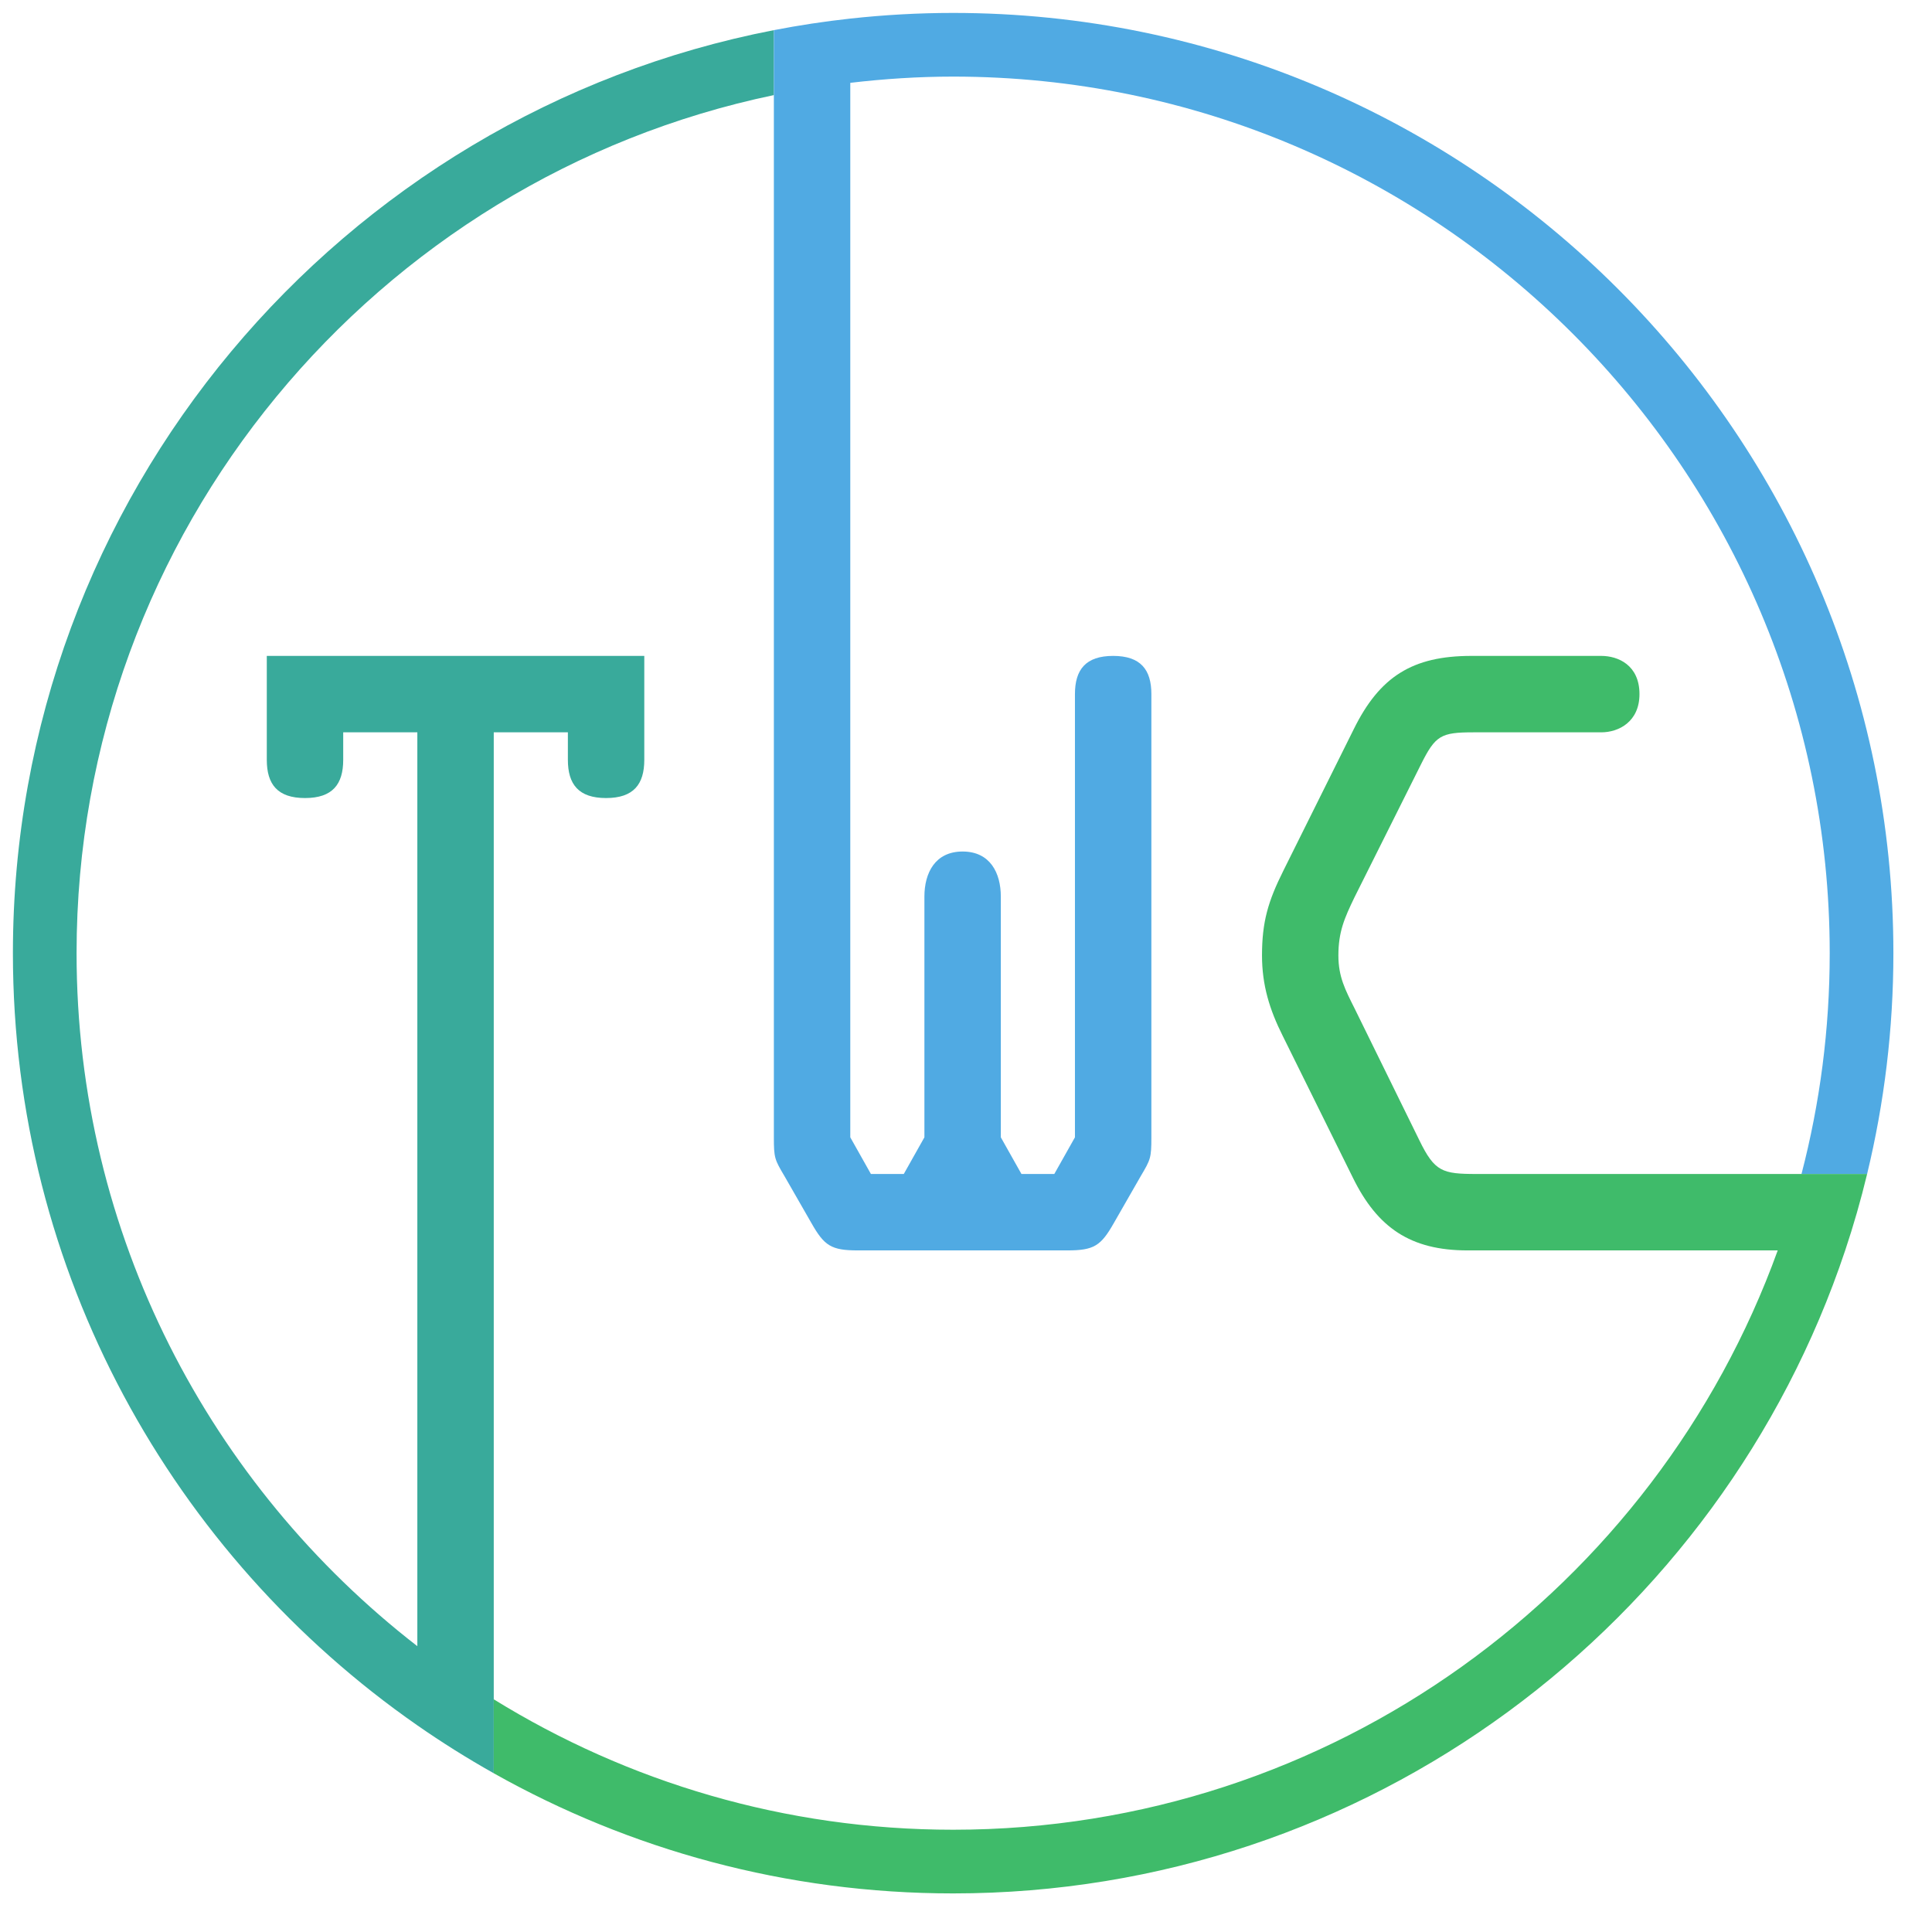
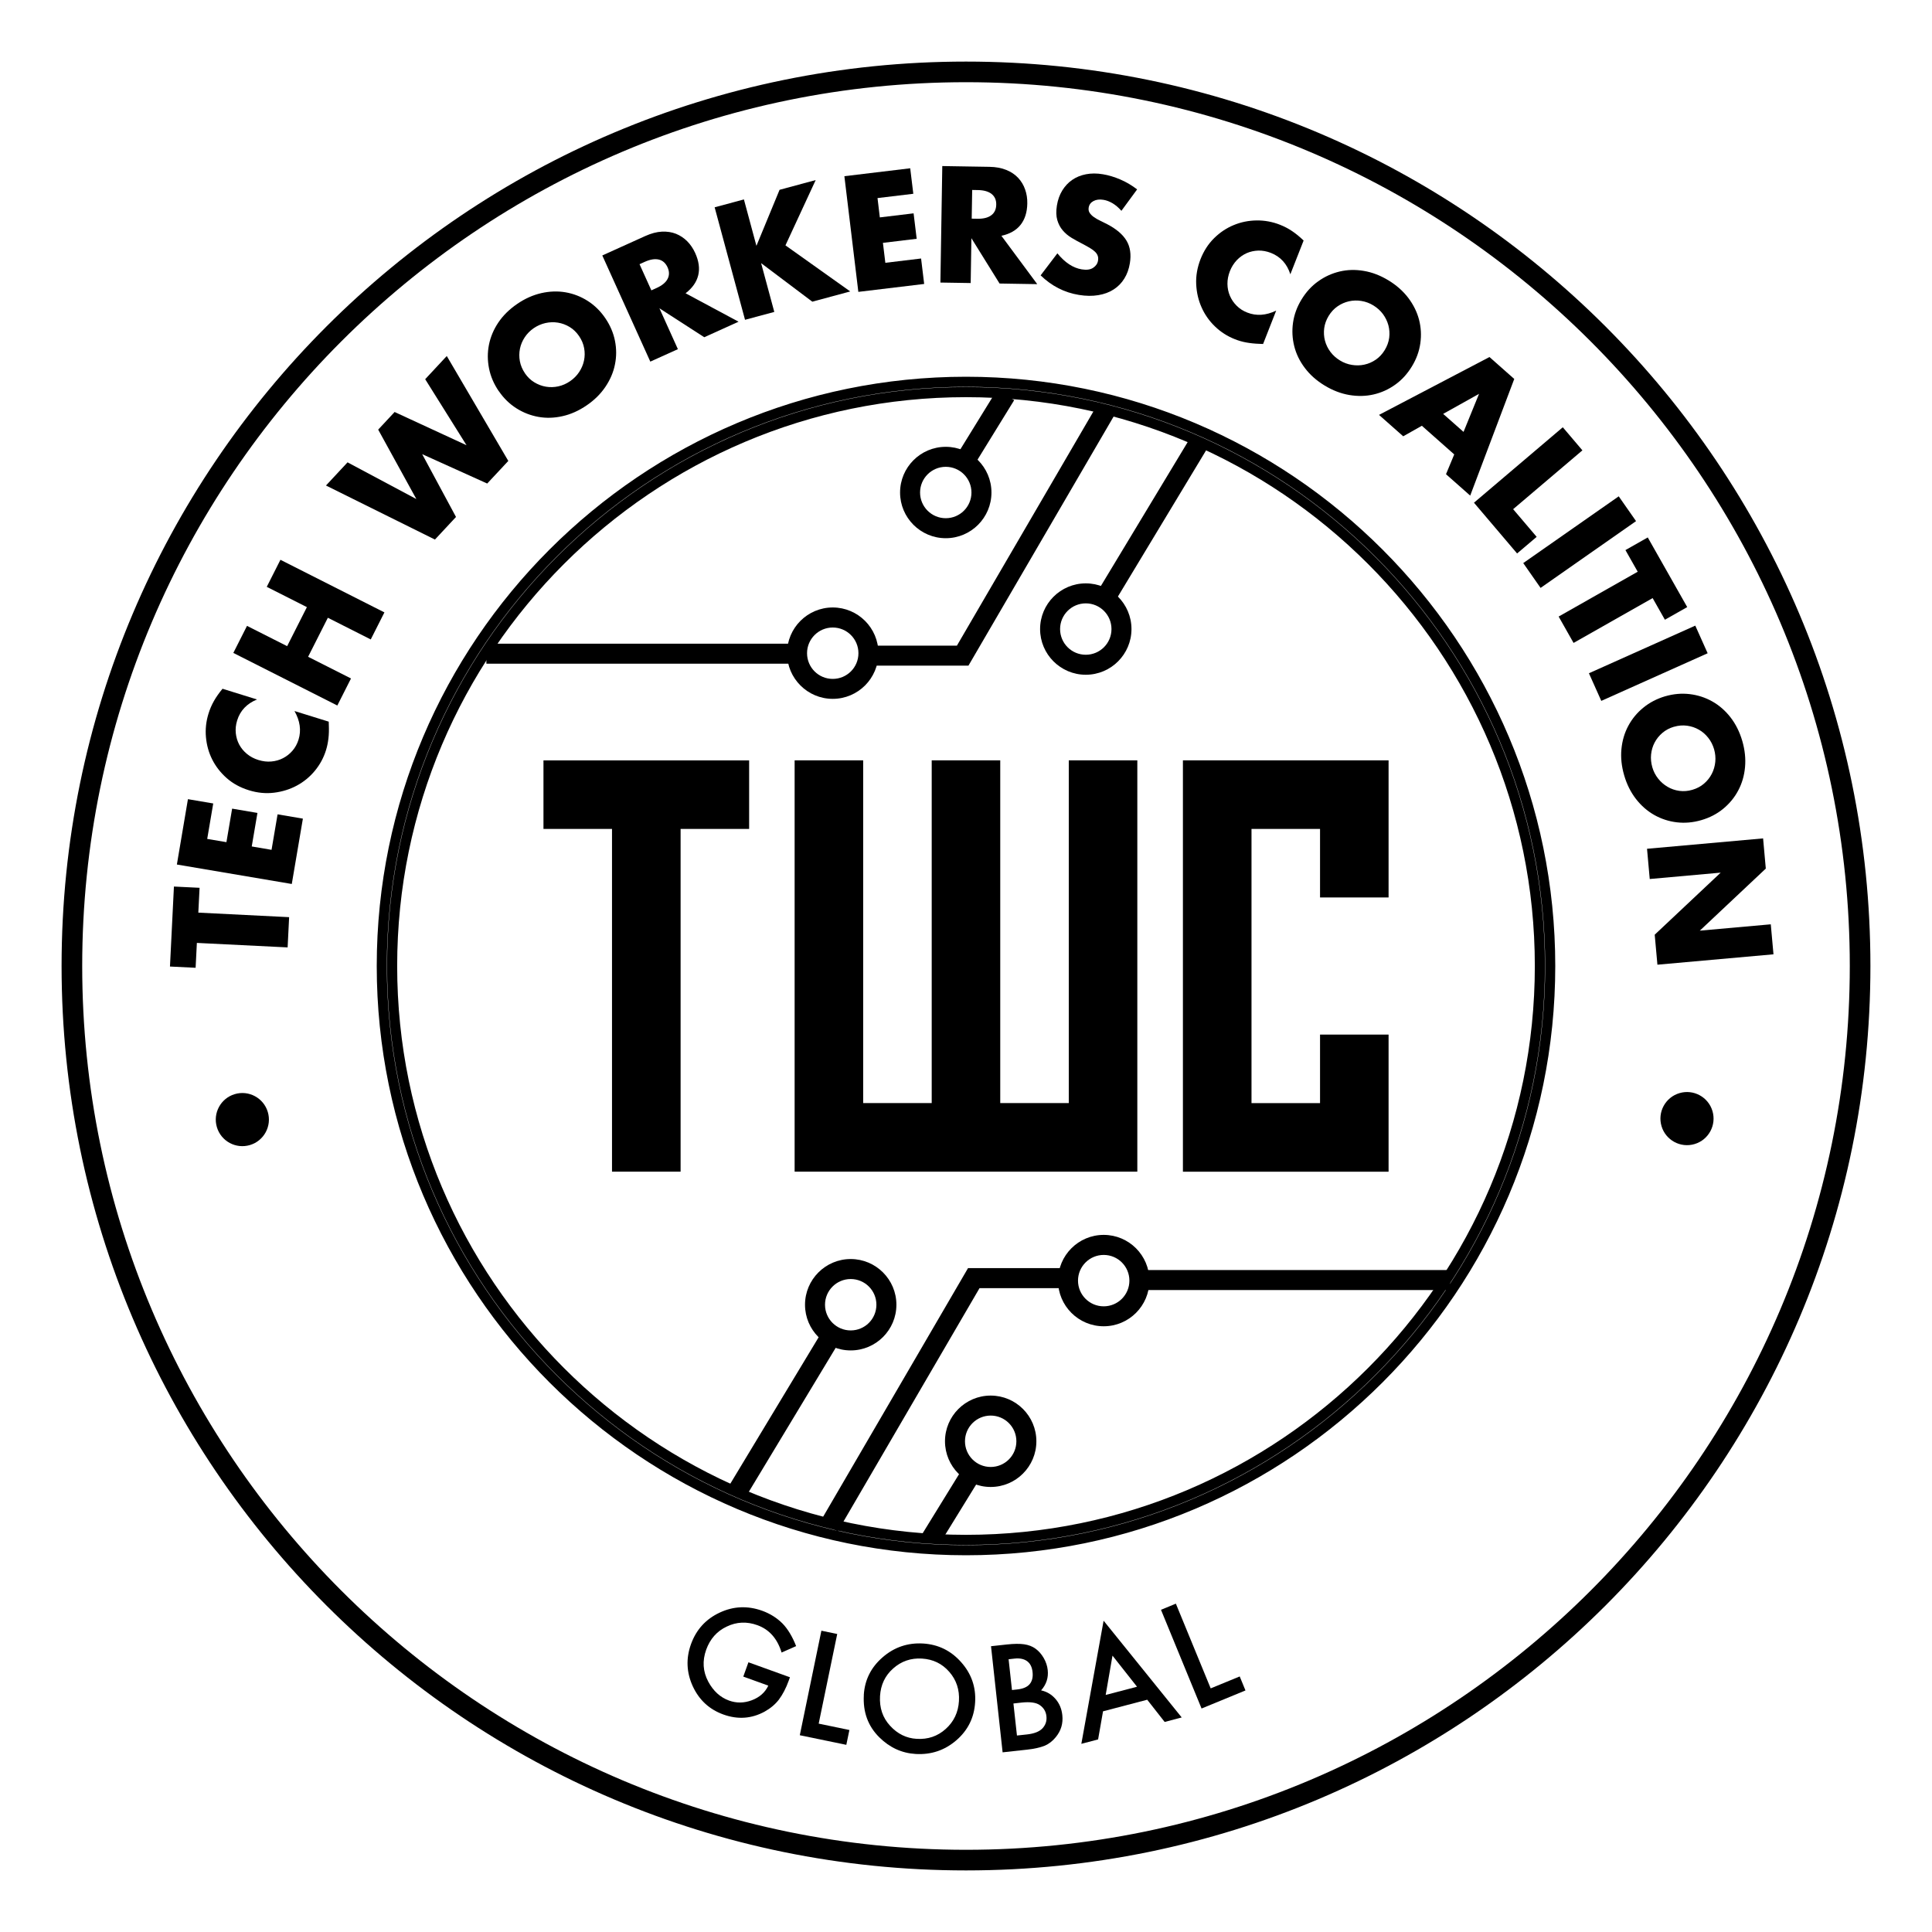
- <svg xmlns="http://www.w3.org/2000/svg" viewBox="0 0 150 150" height="150" width="150" xml:space="preserve" version="1.1" id="svg2">
-   <defs id="defs6" />
-   <g transform="matrix(1.25,0,0,-1.25,0,150)" id="g10">
-     <g transform="matrix(0.00838084,0,0,0.00838084,-2.27188,-0.6764879)" id="g12">
-       <path id="path14" style="fill:#39aa9b;fill-opacity:1;fill-rule:nonzero;stroke:none" d="m 838.574,7335 c 0,3126.9 2220.836,5744.4 5167.776,6359.3 l 0,481.4 C 2797.36,13553.6 366.75,10723.1 366.75,7335 c 0,-2367.57 1187.09,-4462.8 2997.27,-5722.73 182.62,-127.07 371.57,-245.65 566.37,-355.13 l 0,7714.56 549.32,0 0,-203.83 c 0,-181.27 79.26,-283.22 283.08,-283.22 203.89,0 283.24,101.95 283.24,283.22 l 0,770.2 -2797.69,0 0,-770.2 c 0,-181.27 79.34,-283.22 283.21,-283.22 203.9,0 283.15,101.95 283.15,283.22 l 0,203.83 549.32,0 0,-6772.69 C 1829.29,3388.3 838.574,5247.58 838.574,7335" />
-       <path id="path16" style="fill:#50aae3;fill-opacity:1;fill-rule:nonzero;stroke:none" d="m 7335,14303.3 c -257.61,0 -511.82,-14.5 -762.29,-41.9 -191.26,-20.9 -380.09,-49.6 -566.36,-85.7 l 0,-8205.49 c 0,-152.81 5.66,-164.22 79.34,-288.78 l 198.23,-345.49 c 96.22,-169.86 147.15,-203.81 345.47,-203.81 l 1551.65,0 c 198.11,0 249.18,33.95 345.49,203.81 l 198.11,345.49 c 73.76,124.56 79.47,135.97 79.47,288.78 l 0,3284.6 c 0,181.25 -79.47,283.26 -283.29,283.26 -203.81,0 -283.14,-102.01 -283.14,-283.26 l 0,-3284.6 -152.95,-271.73 -243.48,0 -152.88,271.73 0,1783.84 c 0,175.59 -79.26,334.27 -283.14,334.27 -203.96,0 -283.22,-158.68 -283.22,-334.27 l 0,-1783.84 -152.81,-271.73 -243.64,0 -152.85,271.73 0,7814.99 c 250.2,29.4 504.34,46.2 762.29,46.2 3582.1,0 6496.4,-2914.3 6496.4,-6496.4 0,-565.13 -72.9,-1113.43 -209.1,-1636.52 l 486.3,0 c 126.9,525.06 194.7,1073.02 194.7,1636.52 0,3842.3 -3126,6968.3 -6968.3,6968.3" />
-       <path id="path18" style="fill:#3fbb6a;fill-opacity:1;fill-rule:nonzero;stroke:none" d="m 13622.3,5698.48 -2407.1,0 c -254.8,0 -311.4,16.91 -424.7,249.19 l -481.3,979.69 c -68,135.91 -119.1,232.08 -119.1,390.73 0,175.43 45.3,277.44 119.1,430.46 l 492.7,985.21 c 107.5,215.21 147.2,237.94 390.7,237.94 l 945.8,0 c 130.3,0 283.1,79.27 283.1,283.11 0,215.21 -158.5,283.26 -283.1,283.26 l -962.8,0 c -436.1,0 -679.6,-153 -872,-543.78 L 9782.51,7946.71 C 9669.3,7720.16 9624,7567.27 9624,7318.09 c 0,-220.87 56.5,-402.14 152.81,-594.61 l 521.09,-1053.39 c 181.2,-368.11 424.7,-537.96 849.5,-537.96 l 2298.7,0 C 12541.9,2631.09 10144,838.637 7335,838.637 c -1247.76,0 -2413.81,354.383 -3404.61,966.593 l 0,-548.09 C 4937.81,690.508 6099.2,366.684 7335,366.684 c 3072.8,0 5687.1,1999.396 6611.1,4765.446 62,185.41 116.3,374.42 162.5,566.35 l -486.3,0" />
-     </g>
-   </g>
+ <svg xmlns="http://www.w3.org/2000/svg" id="Layer_1" viewBox="0 0 400 400">
+   <defs>
+     <style>.cls-1{fill:#000;stroke-width:0px;}</style>
+   </defs>
+   <path class="cls-1" d="M200,17.02c100.9,0,182.98,82.09,182.98,182.98s-82.09,182.98-182.98,182.98S17.02,300.9,17.02,200,99.1,17.02,200,17.02M200,12.75C96.58,12.75,12.75,96.58,12.75,200s83.83,187.25,187.25,187.25,187.25-83.83,187.25-187.25S303.42,12.75,200,12.75h0Z" />
+   <path class="cls-1" d="M154.96,344.16l8.59,3.1-.25.69c-.56,1.56-1.25,2.88-2.05,3.95-.76.98-1.74,1.8-2.94,2.47-2.71,1.48-5.56,1.67-8.54.6-2.91-1.05-5.02-3-6.34-5.85-1.31-2.86-1.43-5.76-.37-8.71,1.09-3.02,3.07-5.19,5.93-6.53,2.87-1.35,5.82-1.47,8.84-.38,1.62.59,3.02,1.47,4.19,2.64,1.11,1.15,2.04,2.71,2.81,4.67l-3.01,1.33c-.88-2.89-2.55-4.77-5-5.66-2.2-.8-4.32-.7-6.35.28-2.03.95-3.45,2.55-4.26,4.79-.83,2.32-.69,4.52.43,6.62,1.05,1.95,2.48,3.25,4.29,3.91,1.54.56,3.12.54,4.72-.06,1.61-.61,2.75-1.61,3.42-3.03l-5.18-1.87,1.06-2.95Z" />
+   <path class="cls-1" d="M173.34,338.29l-3.84,18.57,6.36,1.32-.64,3.07-9.63-1.99,4.47-21.64,3.27.68Z" />
+   <path class="cls-1" d="M178.84,350.92c.19-3.1,1.48-5.7,3.89-7.79,2.4-2.09,5.19-3.04,8.37-2.86,3.14.19,5.77,1.47,7.89,3.86,2.12,2.38,3.09,5.15,2.9,8.3-.19,3.17-1.48,5.79-3.88,7.87-2.41,2.08-5.22,3.03-8.44,2.84-2.85-.17-5.35-1.31-7.49-3.42-2.37-2.33-3.44-5.26-3.23-8.8ZM182.2,351.16c-.14,2.44.55,4.49,2.1,6.16,1.53,1.67,3.37,2.57,5.5,2.69,2.32.14,4.32-.54,6-2.05,1.69-1.52,2.6-3.45,2.74-5.77.14-2.35-.53-4.37-2-6.05-1.47-1.69-3.35-2.61-5.66-2.75-2.29-.14-4.28.55-5.96,2.05-1.68,1.48-2.58,3.39-2.72,5.71Z" />
+   <path class="cls-1" d="M207.58,362.8l-2.4-21.97,3.3-.36c1.47-.16,2.65-.17,3.55-.04.91.13,1.7.43,2.36.91.68.49,1.24,1.14,1.7,1.93.46.8.74,1.64.83,2.5.17,1.58-.28,2.97-1.37,4.2,1.21.27,2.2.87,2.99,1.79.79.91,1.26,2.02,1.4,3.33.19,1.72-.26,3.23-1.34,4.55-.65.81-1.42,1.41-2.29,1.79-.97.38-2.2.66-3.7.82l-5.02.55ZM209.52,349.9l1.04-.11c1.23-.13,2.11-.5,2.62-1.11.51-.61.72-1.44.6-2.5-.11-1.04-.49-1.79-1.14-2.26-.65-.47-1.53-.65-2.65-.52l-1.17.13.7,6.39ZM210.55,359.32l2.05-.22c1.5-.16,2.57-.58,3.21-1.24.67-.72.95-1.56.84-2.54-.1-.95-.55-1.71-1.33-2.27-.77-.56-2.04-.74-3.82-.55l-1.68.19.73,6.64Z" />
+   <path class="cls-1" d="M237.52,351.91l-9.15,2.4-1.02,5.82-3.47.91,4.61-25.49,16.17,20.03-3.53.93-3.61-4.6ZM235.41,349.22l-5.08-6.44-1.41,8.14,6.49-1.7Z" />
+   <path class="cls-1" d="M243.45,332.02l7.21,17.54,6.01-2.47,1.19,2.9-9.09,3.74-8.4-20.44,3.08-1.27Z" />
+   <circle class="cls-1" cx="349.27" cy="231.62" r="5.5" transform="translate(-51.61 109.41) rotate(-16.6)" />
+   <circle class="cls-1" cx="50.16" cy="231.81" r="5.5" transform="translate(-64.12 23.98) rotate(-16.6)" />
+   <line class="cls-1" x1="241.09" y1="271.73" x2="241.23" y2="269.51" />
+   <path class="cls-1" d="M41.07,188.95l18.79.94-.31,6.26-18.79-.93-.26,5.15-5.31-.26.82-16.56,5.31.26-.26,5.15Z" />
+   <path class="cls-1" d="M44.15,166.34l-1.25,7.35,3.98.67,1.18-6.94,5.24.89-1.18,6.94,4.1.7,1.25-7.35,5.24.89-2.3,13.53-23.79-4.03,2.29-13.53,5.24.89Z" />
+   <path class="cls-1" d="M53.23,144.81c-2.12.86-3.5,2.31-4.13,4.35-.28.9-.37,1.78-.28,2.64.09.86.33,1.66.72,2.38.39.72.92,1.36,1.6,1.92.68.56,1.46.97,2.36,1.25.92.28,1.81.39,2.68.31.87-.08,1.68-.3,2.42-.69.74-.38,1.4-.9,1.96-1.55.56-.65.98-1.42,1.25-2.29.59-1.91.31-3.89-.84-5.92l7.09,2.2.02.68c.04,1.02.02,1.95-.08,2.79s-.26,1.65-.5,2.42c-.49,1.59-1.27,3.02-2.32,4.29-1.05,1.27-2.3,2.29-3.73,3.06-1.43.77-3.01,1.26-4.71,1.47-1.71.21-3.45.04-5.22-.51-1.77-.55-3.3-1.38-4.57-2.5-1.27-1.12-2.27-2.4-3-3.84-.73-1.44-1.16-2.99-1.31-4.64-.15-1.65.03-3.29.53-4.89.28-.92.66-1.79,1.13-2.62.47-.83,1.06-1.66,1.77-2.52l7.15,2.22Z" />
+   <path class="cls-1" d="M59.45,133.78l4.09-8.08-8.31-4.2,2.83-5.6,21.53,10.89-2.83,5.6-8.88-4.49-4.09,8.08,8.88,4.49-2.83,5.6-21.53-10.89,2.83-5.6,8.31,4.2Z" />
+   <path class="cls-1" d="M71.97,95.73l14.23,7.59-7.9-14.37,3.4-3.65,14.89,6.88-8.56-13.67,4.47-4.8,12.74,21.72-4.37,4.68-13.46-6.08,7,13-4.36,4.68-22.56-11.19,4.47-4.8Z" />
+   <path class="cls-1" d="M103.26,80.98c-1.01-1.48-1.68-3.04-2.01-4.69-.33-1.65-.34-3.28-.02-4.9.32-1.61.96-3.15,1.94-4.61.98-1.46,2.28-2.74,3.9-3.85,1.6-1.1,3.26-1.84,4.99-2.24,1.72-.39,3.4-.45,5.03-.17,1.63.28,3.15.87,4.57,1.77,1.42.9,2.64,2.09,3.65,3.57s1.68,3.04,2.01,4.69c.33,1.65.33,3.28,0,4.9-.32,1.62-.98,3.16-1.97,4.63-.99,1.47-2.28,2.75-3.88,3.84-1.62,1.11-3.29,1.86-5,2.24-1.71.39-3.38.44-5,.15-1.62-.29-3.14-.88-4.56-1.78-1.42-.9-2.64-2.09-3.65-3.57ZM108.67,77.27c.54.79,1.19,1.42,1.95,1.88.76.46,1.56.77,2.41.91.85.14,1.7.12,2.57-.07.86-.19,1.67-.55,2.43-1.07.76-.52,1.38-1.15,1.87-1.88.49-.74.83-1.53,1.01-2.38s.19-1.71.03-2.58c-.16-.87-.51-1.71-1.05-2.5-.54-.79-1.19-1.42-1.95-1.88-.76-.46-1.56-.76-2.42-.9-.86-.14-1.72-.11-2.58.08-.86.19-1.68.55-2.43,1.06-.76.52-1.38,1.15-1.87,1.89-.49.74-.82,1.53-.99,2.37-.17.84-.18,1.7-.02,2.57.16.87.51,1.71,1.05,2.5Z" />
+   <path class="cls-1" d="M152.92,66.6l-7.11,3.22-9.28-5.99,3.82,8.46-5.71,2.58-9.94-21.98,8.89-4.02c1.22-.55,2.37-.86,3.45-.91,1.08-.05,2.05.1,2.93.45.87.36,1.65.87,2.32,1.55.67.68,1.22,1.49,1.64,2.42.76,1.67.97,3.21.63,4.61-.34,1.4-1.21,2.65-2.62,3.73l10.98,5.89ZM134.85,60.12l1.08-.49c1.13-.51,1.89-1.13,2.28-1.87.39-.74.39-1.55,0-2.42-.4-.87-1-1.41-1.81-1.6-.81-.19-1.78-.04-2.91.47l-1.08.49,2.45,5.42Z" />
+   <path class="cls-1" d="M156.61,50.9l4.79-11.6,7.48-2.02-6.26,13.52,13.41,9.54-7.85,2.12-10.6-7.98,2.73,10.1-6.06,1.63-6.29-23.29,6.06-1.63,2.59,9.61Z" />
+   <path class="cls-1" d="M189.08,40.12l-7.4.89.48,4,6.99-.84.64,5.27-6.99.84.5,4.13,7.4-.89.64,5.27-13.63,1.64-2.89-23.95,13.63-1.64.64,5.27Z" />
+   <path class="cls-1" d="M214.76,58.83l-7.81-.13-5.83-9.38-.15,9.28-6.27-.1.39-24.12,9.76.16c1.34.02,2.51.24,3.51.65,1,.41,1.81.96,2.45,1.65.64.69,1.12,1.49,1.43,2.39.32.9.47,1.86.45,2.89-.03,1.83-.5,3.31-1.4,4.44-.9,1.13-2.22,1.88-3.96,2.26l7.42,10.01ZM201.19,45.27l1.18.02c1.24.02,2.19-.22,2.86-.72.67-.5,1.01-1.23,1.03-2.19.02-.96-.3-1.7-.96-2.22-.65-.52-1.6-.79-2.84-.81l-1.18-.02-.1,5.95Z" />
+   <path class="cls-1" d="M232.16,43.63c-.58-.66-1.19-1.17-1.82-1.55-.63-.37-1.26-.61-1.89-.71-.8-.13-1.48-.05-2.05.25-.57.3-.9.75-1,1.36-.07.42,0,.79.21,1.1.21.31.5.61.88.87.38.27.81.52,1.3.75.49.23.98.47,1.45.72,1.91,1,3.24,2.14,4,3.42s.98,2.83.69,4.64c-.2,1.22-.58,2.29-1.16,3.21-.57.92-1.31,1.67-2.22,2.25-.9.58-1.96.97-3.17,1.17s-2.54.19-4-.05c-3.01-.49-5.65-1.84-7.93-4.05l3.47-4.56c.79.97,1.61,1.73,2.45,2.28.84.55,1.7.89,2.59,1.04,1.01.16,1.8.06,2.37-.33.57-.38.9-.87,1-1.46.06-.36.05-.68-.04-.96-.08-.28-.25-.56-.51-.83-.26-.27-.61-.54-1.05-.8-.44-.27-.98-.57-1.62-.91-.76-.38-1.5-.79-2.22-1.22-.72-.43-1.34-.95-1.85-1.55-.52-.6-.9-1.32-1.14-2.15-.24-.83-.27-1.83-.08-3.01.19-1.18.56-2.21,1.11-3.11.55-.89,1.23-1.63,2.05-2.19.82-.57,1.77-.96,2.85-1.17,1.08-.21,2.26-.22,3.52,0,1.18.19,2.38.56,3.62,1.09s2.38,1.22,3.46,2.04l-3.25,4.43Z" />
+   <path class="cls-1" d="M267.16,56.8c-.7-2.18-2.05-3.66-4.03-4.44-.87-.34-1.75-.5-2.61-.48-.87.03-1.68.21-2.43.54-.75.34-1.43.82-2.03,1.45-.6.64-1.08,1.39-1.42,2.26-.35.89-.52,1.78-.51,2.65.01.88.18,1.7.51,2.47.33.77.8,1.46,1.41,2.06.61.61,1.34,1.08,2.2,1.41,1.87.73,3.86.6,5.97-.41l-2.71,6.91-.68-.03c-1.02-.03-1.94-.13-2.78-.28-.83-.15-1.63-.38-2.38-.68-1.55-.61-2.92-1.48-4.11-2.63-1.19-1.14-2.12-2.46-2.78-3.95-.67-1.49-1.04-3.09-1.12-4.81s.22-3.44.89-5.17c.68-1.73,1.62-3.18,2.83-4.37,1.21-1.19,2.56-2.09,4.05-2.7,1.49-.62,3.07-.94,4.73-.96,1.66-.02,3.27.27,4.84.89.89.35,1.74.79,2.52,1.32.79.53,1.58,1.18,2.38,1.95l-2.74,6.97Z" />
+   <path class="cls-1" d="M269.47,62c.93-1.53,2.08-2.79,3.45-3.76,1.37-.98,2.85-1.65,4.46-2.03,1.6-.38,3.27-.42,5-.12,1.73.29,3.44.95,5.11,1.97,1.66,1.01,3.02,2.22,4.09,3.63,1.06,1.41,1.8,2.91,2.22,4.51.41,1.6.5,3.23.26,4.9-.24,1.67-.82,3.26-1.76,4.79s-2.08,2.79-3.45,3.76c-1.37.98-2.86,1.65-4.47,2.02s-3.29.4-5.03.11c-1.74-.3-3.44-.95-5.1-1.96-1.68-1.02-3.04-2.23-4.1-3.64-1.06-1.4-1.79-2.9-2.19-4.5-.4-1.59-.49-3.22-.25-4.89.24-1.66.82-3.26,1.76-4.79ZM275.08,65.41c-.5.82-.8,1.67-.92,2.55-.11.88-.06,1.74.16,2.57.22.83.59,1.6,1.12,2.31.53.71,1.19,1.3,1.97,1.78.78.48,1.61.79,2.49.93.87.14,1.73.13,2.58-.06.85-.18,1.64-.53,2.37-1.03.73-.5,1.35-1.17,1.85-1.99.5-.82.8-1.67.92-2.55.11-.88.05-1.74-.17-2.58-.23-.84-.61-1.61-1.13-2.32-.53-.71-1.19-1.3-1.97-1.78-.78-.48-1.61-.79-2.49-.93-.87-.14-1.73-.12-2.57.07-.84.19-1.62.53-2.36,1.04-.73.5-1.35,1.17-1.85,1.99Z" />
+   <path class="cls-1" d="M301.09,94.09l-6.71-5.94-3.86,2.18-5.01-4.43,22.87-11.98,5.13,4.54-9.12,24.15-5.01-4.43,1.7-4.09ZM303.01,89.42l3.21-7.88-7.43,4.15,4.22,3.73Z" />
+   <path class="cls-1" d="M327.62,93.24l-14.34,12.18,4.87,5.73-4.05,3.44-8.93-10.51,18.39-15.62,4.06,4.78Z" />
+   <path class="cls-1" d="M338.73,107.89l-19.77,13.83-3.59-5.14,19.77-13.82,3.59,5.14Z" />
+   <path class="cls-1" d="M342.16,123.83l-16.37,9.28-3.09-5.46,16.37-9.28-2.54-4.48,4.62-2.62,8.17,14.42-4.62,2.62-2.54-4.48Z" />
+   <path class="cls-1" d="M353.55,135.25l-22.02,9.86-2.56-5.72,22.02-9.86,2.56,5.72Z" />
+   <path class="cls-1" d="M344.75,144.16c1.72-.5,3.41-.65,5.09-.45,1.67.2,3.22.7,4.66,1.51,1.43.8,2.69,1.9,3.77,3.28,1.08,1.39,1.9,3.02,2.45,4.9.54,1.86.73,3.68.57,5.43-.16,1.76-.63,3.37-1.41,4.83-.77,1.46-1.81,2.72-3.11,3.79-1.3,1.07-2.81,1.85-4.53,2.35-1.72.5-3.42.65-5.09.45-1.67-.2-3.22-.71-4.66-1.52-1.44-.82-2.7-1.92-3.78-3.31-1.08-1.4-1.9-3.02-2.44-4.89-.55-1.88-.74-3.7-.57-5.45.17-1.75.64-3.35,1.42-4.8.78-1.45,1.81-2.71,3.12-3.77,1.3-1.07,2.81-1.85,4.53-2.36ZM346.59,150.46c-.92.27-1.72.69-2.4,1.27-.68.58-1.22,1.24-1.62,2.01-.4.76-.64,1.58-.73,2.46-.09.88,0,1.76.25,2.64s.66,1.67,1.21,2.36c.55.7,1.2,1.26,1.95,1.7.75.44,1.56.72,2.44.84.88.12,1.78.05,2.7-.22.92-.27,1.72-.69,2.4-1.27.68-.58,1.21-1.25,1.61-2.02.4-.77.64-1.6.73-2.48.09-.88,0-1.76-.25-2.64-.26-.88-.66-1.67-1.21-2.36-.55-.7-1.19-1.26-1.94-1.68-.75-.43-1.56-.7-2.44-.82-.88-.12-1.78-.05-2.7.22Z" />
+   <path class="cls-1" d="M341,175.73l24.03-2.15.56,6.25-13.66,12.85,14.69-1.31.56,6.21-24.03,2.15-.56-6.21,13.66-12.85-14.69,1.32-.56-6.25Z" />
+   <path class="cls-1" d="M126.71,242.58v-70.96h-14.19v-14.19h42.58v14.19h-14.19v70.96h-14.19Z" />
+   <path class="cls-1" d="M164.52,242.58v-85.16h14.19v70.96h14.19v-70.96h14.19v70.96h14.19v-70.96h14.19v85.16h-70.96Z" />
+   <path class="cls-1" d="M244.91,242.58v-85.16h42.58v28.39h-14.19v-14.19h-14.19v56.77h14.19v-14.19h14.19v28.39h-42.58Z" />
+   <rect class="cls-1" x="100.7" y="133.27" width="64.93" height="4.14" />
+   <polygon class="cls-1" points="200.51 137.81 180.79 137.81 180.79 133.67 198.12 133.67 227.49 83.28 231.07 85.37 200.51 137.81" />
+   <path class="cls-1" d="M172.41,144.69c-5.22,0-9.46-4.24-9.46-9.46s4.24-9.46,9.46-9.46,9.46,4.24,9.46,9.46-4.24,9.46-9.46,9.46ZM172.41,129.92c-2.93,0-5.32,2.38-5.32,5.32s2.38,5.32,5.32,5.32,5.32-2.38,5.32-5.32-2.38-5.32-5.32-5.32Z" />
+   <path class="cls-1" d="M224.8,139.7c-5.22,0-9.46-4.24-9.46-9.46s4.24-9.46,9.46-9.46,9.46,4.24,9.46,9.46-4.24,9.46-9.46,9.46ZM224.8,124.92c-2.93,0-5.32,2.38-5.32,5.32s2.38,5.32,5.32,5.32,5.32-2.38,5.32-5.32-2.38-5.32-5.32-5.32Z" />
+   <rect class="cls-1" x="220.65" y="105.32" width="36.16" height="4.15" transform="translate(23.47 256.35) rotate(-58.9)" />
+   <path class="cls-1" d="M195.81,111.43c-5.22,0-9.46-4.24-9.46-9.46s4.24-9.46,9.46-9.46,9.46,4.24,9.46,9.46-4.24,9.46-9.46,9.46ZM195.81,96.65c-2.93,0-5.32,2.38-5.32,5.32s2.38,5.32,5.32,5.32,5.32-2.38,5.32-5.32-2.38-5.32-5.32-5.32Z" />
+   <rect class="cls-1" x="195.8" y="86.6" width="16.26" height="4.15" transform="translate(21.47 215.79) rotate(-58.36)" />
+   <rect class="cls-1" x="235.29" y="262.95" width="64.93" height="4.14" />
+   <polygon class="cls-1" points="173.43 317.08 169.85 315 200.42 262.55 220.13 262.55 220.13 266.7 202.8 266.7 173.43 317.08" />
+   <path class="cls-1" d="M228.51,274.59c-5.22,0-9.46-4.24-9.46-9.46s4.24-9.46,9.46-9.46,9.46,4.24,9.46,9.46-4.24,9.46-9.46,9.46ZM228.51,259.82c-2.93,0-5.32,2.38-5.32,5.32s2.38,5.32,5.32,5.32,5.32-2.38,5.32-5.32-2.38-5.32-5.32-5.32Z" />
+   <path class="cls-1" d="M176.13,279.59c-5.22,0-9.46-4.24-9.46-9.46s4.24-9.46,9.46-9.46,9.46,4.24,9.46,9.46-4.24,9.46-9.46,9.46ZM176.13,264.81c-2.93,0-5.32,2.38-5.32,5.32s2.38,5.32,5.32,5.32,5.32-2.38,5.32-5.32-2.38-5.32-5.32-5.32Z" />
+   <rect class="cls-1" x="144.1" y="290.9" width="36.16" height="4.15" transform="translate(-172.45 280.53) rotate(-58.9)" />
+   <path class="cls-1" d="M205.11,307.86c-5.22,0-9.46-4.24-9.46-9.46s4.24-9.46,9.46-9.46,9.46,4.24,9.46,9.46-4.24,9.46-9.46,9.46ZM205.11,293.08c-2.93,0-5.32,2.38-5.32,5.32s2.38,5.32,5.32,5.32,5.32-2.38,5.32-5.32-2.38-5.32-5.32-5.32Z" />
+   <rect class="cls-1" x="188.86" y="309.62" width="16.26" height="4.14" transform="translate(-171.71 315.98) rotate(-58.37)" />
+   <path class="cls-1" d="M200,322c-67.27,0-122-54.73-122-122s54.73-122,122-122,122,54.73,122,122-54.73,122-122,122ZM200,80.09c-66.12,0-119.91,53.79-119.91,119.91s53.79,119.91,119.91,119.91,119.91-53.79,119.91-119.91-53.79-119.91-119.91-119.91ZM200,319.86c-66.09,0-119.86-53.77-119.86-119.86s53.77-119.86,119.86-119.86,119.86,53.77,119.86,119.86-53.77,119.86-119.86,119.86ZM200,82.23c-64.94,0-117.77,52.83-117.77,117.77s52.83,117.77,117.77,117.77,117.77-52.83,117.77-117.77-52.83-117.77-117.77-117.77Z" />
</svg>
